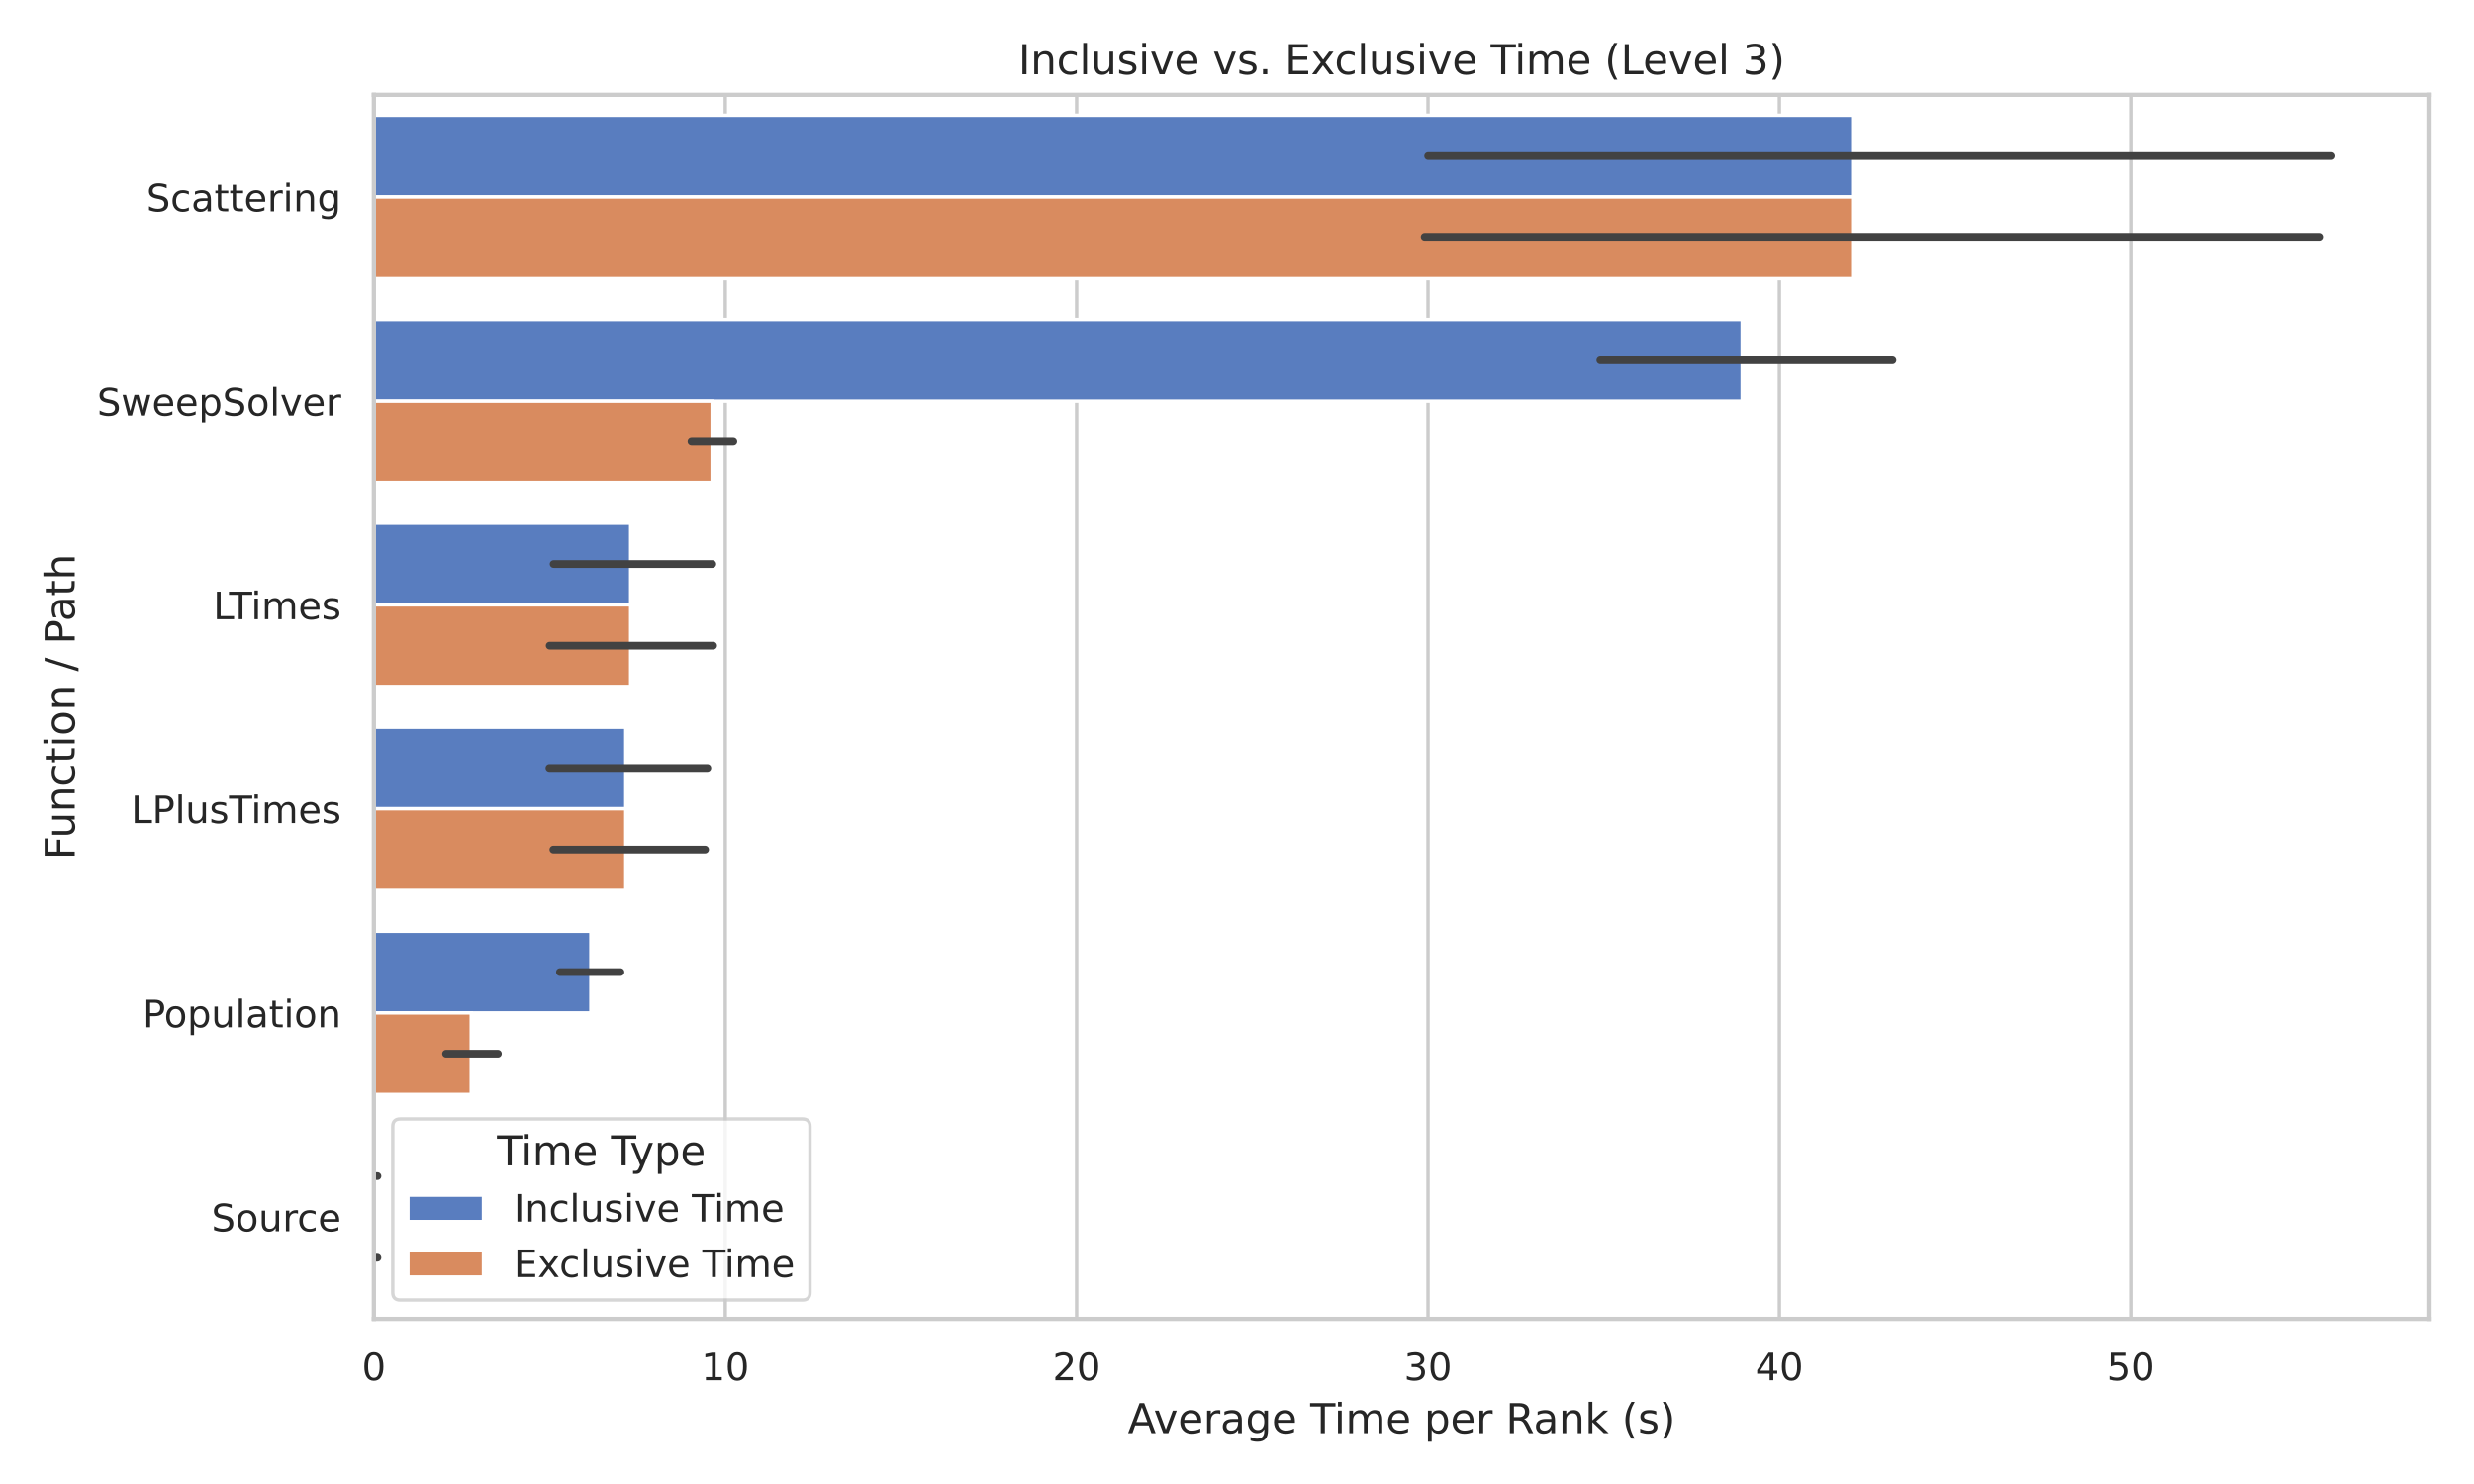
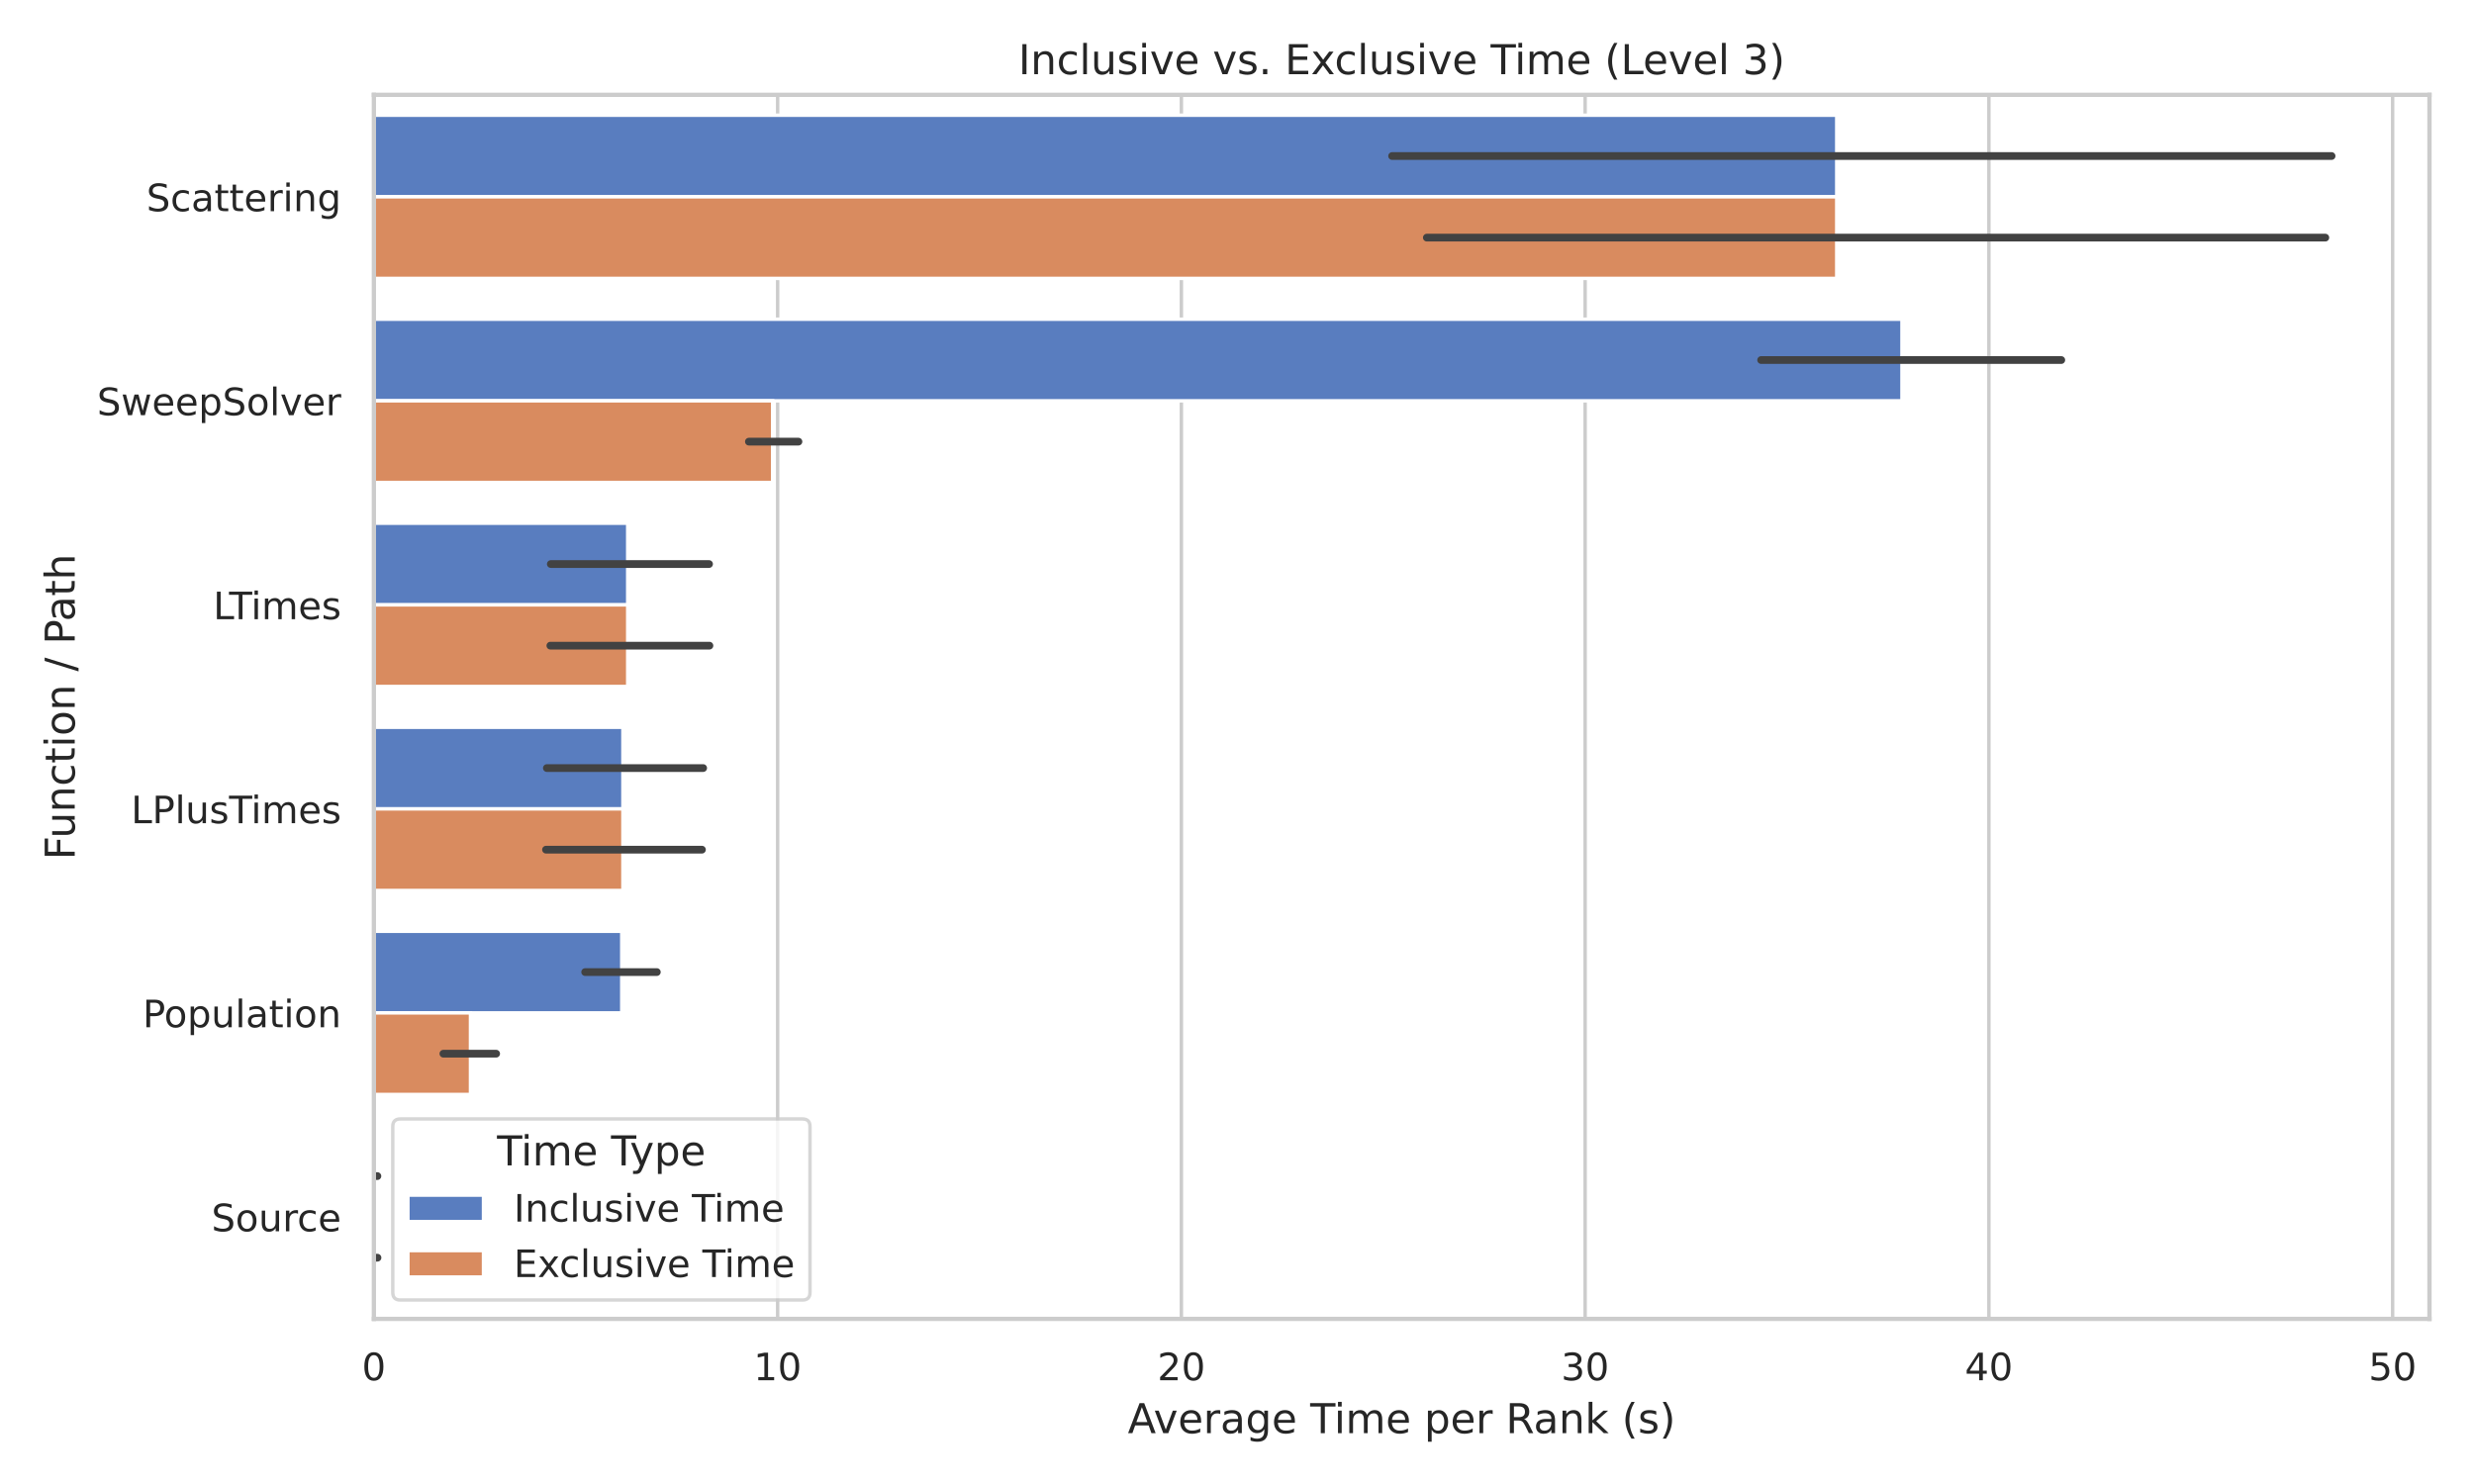
<svg xmlns="http://www.w3.org/2000/svg" xmlns:xlink="http://www.w3.org/1999/xlink" width="720pt" height="432pt" viewBox="0 0 720 432" version="1.1">
  <defs>
    <style type="text/css">*{stroke-linejoin: round; stroke-linecap: butt}</style>
  </defs>
  <g id="figure_1">
    <g id="patch_1">
      <path d="M 0 432  L 720 432  L 720 0  L 0 0  z " style="fill: #ffffff" />
    </g>
    <g id="axes_1">
      <g id="patch_2">
        <path d="M 108.81 383.94  L 707.04 383.94  L 707.04 27.6  L 108.81 27.6  z " style="fill: #ffffff" />
      </g>
      <g id="matplotlib.axis_1">
        <g id="xtick_1">
          <g id="line2d_1">
-             <path d="M 108.81 383.94  L 108.81 27.6  " clip-path="url(#p7d45e55aee)" style="fill: none; stroke: #cccccc; stroke-linecap: round" />
+             <path d="M 108.81 383.94  L 108.81 27.6  " clip-path="url(#pc31347d1f5)" style="fill: none; stroke: #cccccc; stroke-linecap: round" />
          </g>
          <g id="text_1">
            <g style="fill: #262626" transform="translate(105.3106 401.7983) scale(0.11 -0.11)">
              <defs>
                <path id="DejaVuSans-30" d="M 2034 4250  Q 1547 4250 1301 3770  Q 1056 3291 1056 2328  Q 1056 1369 1301 889  Q 1547 409 2034 409  Q 2525 409 2770 889  Q 3016 1369 3016 2328  Q 3016 3291 2770 3770  Q 2525 4250 2034 4250  z M 2034 4750  Q 2819 4750 3233 4129  Q 3647 3509 3647 2328  Q 3647 1150 3233 529  Q 2819 -91 2034 -91  Q 1250 -91 836 529  Q 422 1150 422 2328  Q 422 3509 836 4129  Q 1250 4750 2034 4750  z " transform="scale(0.015625)" />
              </defs>
              <use xlink:href="#DejaVuSans-30" />
            </g>
          </g>
        </g>
        <g id="xtick_2">
          <g id="line2d_2">
-             <path d="M 211.07 383.94  L 211.07 27.6  " clip-path="url(#p7d45e55aee)" style="fill: none; stroke: #cccccc; stroke-linecap: round" />
+             <path d="M 226.312 383.94  L 226.312 27.6  " clip-path="url(#pc31347d1f5)" style="fill: none; stroke: #cccccc; stroke-linecap: round" />
          </g>
          <g id="text_2">
-             <g style="fill: #262626" transform="translate(204.0713 401.7983) scale(0.11 -0.11)">
+             <g style="fill: #262626" transform="translate(219.3136 401.7983) scale(0.11 -0.11)">
              <defs>
                <path id="DejaVuSans-31" d="M 794 531  L 1825 531  L 1825 4091  L 703 3866  L 703 4441  L 1819 4666  L 2450 4666  L 2450 531  L 3481 531  L 3481 0  L 794 0  L 794 531  z " transform="scale(0.015625)" />
              </defs>
              <use xlink:href="#DejaVuSans-31" />
              <use xlink:href="#DejaVuSans-30" x="63.623" />
            </g>
          </g>
        </g>
        <g id="xtick_3">
          <g id="line2d_3">
-             <path d="M 313.33 383.94  L 313.33 27.6  " clip-path="url(#p7d45e55aee)" style="fill: none; stroke: #cccccc; stroke-linecap: round" />
+             <path d="M 343.815 383.94  L 343.815 27.6  " clip-path="url(#pc31347d1f5)" style="fill: none; stroke: #cccccc; stroke-linecap: round" />
          </g>
          <g id="text_3">
-             <g style="fill: #262626" transform="translate(306.3314 401.7983) scale(0.11 -0.11)">
+             <g style="fill: #262626" transform="translate(336.816 401.7983) scale(0.11 -0.11)">
              <defs>
                <path id="DejaVuSans-32" d="M 1228 531  L 3431 531  L 3431 0  L 469 0  L 469 531  Q 828 903 1448 1529  Q 2069 2156 2228 2338  Q 2531 2678 2651 2914  Q 2772 3150 2772 3378  Q 2772 3750 2511 3984  Q 2250 4219 1831 4219  Q 1534 4219 1204 4116  Q 875 4013 500 3803  L 500 4441  Q 881 4594 1212 4672  Q 1544 4750 1819 4750  Q 2544 4750 2975 4387  Q 3406 4025 3406 3419  Q 3406 3131 3298 2873  Q 3191 2616 2906 2266  Q 2828 2175 2409 1742  Q 1991 1309 1228 531  z " transform="scale(0.015625)" />
              </defs>
              <use xlink:href="#DejaVuSans-32" />
              <use xlink:href="#DejaVuSans-30" x="63.623" />
            </g>
          </g>
        </g>
        <g id="xtick_4">
          <g id="line2d_4">
-             <path d="M 415.59 383.94  L 415.59 27.6  " clip-path="url(#p7d45e55aee)" style="fill: none; stroke: #cccccc; stroke-linecap: round" />
+             <path d="M 461.317 383.94  L 461.317 27.6  " clip-path="url(#pc31347d1f5)" style="fill: none; stroke: #cccccc; stroke-linecap: round" />
          </g>
          <g id="text_4">
-             <g style="fill: #262626" transform="translate(408.5915 401.7983) scale(0.11 -0.11)">
+             <g style="fill: #262626" transform="translate(454.3183 401.7983) scale(0.11 -0.11)">
              <defs>
                <path id="DejaVuSans-33" d="M 2597 2516  Q 3050 2419 3304 2112  Q 3559 1806 3559 1356  Q 3559 666 3084 287  Q 2609 -91 1734 -91  Q 1441 -91 1130 -33  Q 819 25 488 141  L 488 750  Q 750 597 1062 519  Q 1375 441 1716 441  Q 2309 441 2620 675  Q 2931 909 2931 1356  Q 2931 1769 2642 2001  Q 2353 2234 1838 2234  L 1294 2234  L 1294 2753  L 1863 2753  Q 2328 2753 2575 2939  Q 2822 3125 2822 3475  Q 2822 3834 2567 4026  Q 2313 4219 1838 4219  Q 1578 4219 1281 4162  Q 984 4106 628 3988  L 628 4550  Q 988 4650 1302 4700  Q 1616 4750 1894 4750  Q 2613 4750 3031 4423  Q 3450 4097 3450 3541  Q 3450 3153 3228 2886  Q 3006 2619 2597 2516  z " transform="scale(0.015625)" />
              </defs>
              <use xlink:href="#DejaVuSans-33" />
              <use xlink:href="#DejaVuSans-30" x="63.623" />
            </g>
          </g>
        </g>
        <g id="xtick_5">
          <g id="line2d_5">
-             <path d="M 517.85 383.94  L 517.85 27.6  " clip-path="url(#p7d45e55aee)" style="fill: none; stroke: #cccccc; stroke-linecap: round" />
+             <path d="M 578.819 383.94  L 578.819 27.6  " clip-path="url(#pc31347d1f5)" style="fill: none; stroke: #cccccc; stroke-linecap: round" />
          </g>
          <g id="text_5">
-             <g style="fill: #262626" transform="translate(510.8515 401.7983) scale(0.11 -0.11)">
+             <g style="fill: #262626" transform="translate(571.8207 401.7983) scale(0.11 -0.11)">
              <defs>
                <path id="DejaVuSans-34" d="M 2419 4116  L 825 1625  L 2419 1625  L 2419 4116  z M 2253 4666  L 3047 4666  L 3047 1625  L 3713 1625  L 3713 1100  L 3047 1100  L 3047 0  L 2419 0  L 2419 1100  L 313 1100  L 313 1709  L 2253 4666  z " transform="scale(0.015625)" />
              </defs>
              <use xlink:href="#DejaVuSans-34" />
              <use xlink:href="#DejaVuSans-30" x="63.623" />
            </g>
          </g>
        </g>
        <g id="xtick_6">
          <g id="line2d_6">
-             <path d="M 620.11 383.94  L 620.11 27.6  " clip-path="url(#p7d45e55aee)" style="fill: none; stroke: #cccccc; stroke-linecap: round" />
+             <path d="M 696.322 383.94  L 696.322 27.6  " clip-path="url(#pc31347d1f5)" style="fill: none; stroke: #cccccc; stroke-linecap: round" />
          </g>
          <g id="text_6">
-             <g style="fill: #262626" transform="translate(613.1116 401.7983) scale(0.11 -0.11)">
+             <g style="fill: #262626" transform="translate(689.3231 401.7983) scale(0.11 -0.11)">
              <defs>
                <path id="DejaVuSans-35" d="M 691 4666  L 3169 4666  L 3169 4134  L 1269 4134  L 1269 2991  Q 1406 3038 1543 3061  Q 1681 3084 1819 3084  Q 2600 3084 3056 2656  Q 3513 2228 3513 1497  Q 3513 744 3044 326  Q 2575 -91 1722 -91  Q 1428 -91 1123 -41  Q 819 9 494 109  L 494 744  Q 775 591 1075 516  Q 1375 441 1709 441  Q 2250 441 2565 725  Q 2881 1009 2881 1497  Q 2881 1984 2565 2268  Q 2250 2553 1709 2553  Q 1456 2553 1204 2497  Q 953 2441 691 2322  L 691 4666  z " transform="scale(0.015625)" />
              </defs>
              <use xlink:href="#DejaVuSans-35" />
              <use xlink:href="#DejaVuSans-30" x="63.623" />
            </g>
          </g>
        </g>
        <g id="text_7">
          <g style="fill: #262626" transform="translate(328.215 417.2041) scale(0.12 -0.12)">
            <defs>
              <path id="DejaVuSans-41" d="M 2188 4044  L 1331 1722  L 3047 1722  L 2188 4044  z M 1831 4666  L 2547 4666  L 4325 0  L 3669 0  L 3244 1197  L 1141 1197  L 716 0  L 50 0  L 1831 4666  z " transform="scale(0.015625)" />
              <path id="DejaVuSans-76" d="M 191 3500  L 800 3500  L 1894 563  L 2988 3500  L 3597 3500  L 2284 0  L 1503 0  L 191 3500  z " transform="scale(0.015625)" />
              <path id="DejaVuSans-65" d="M 3597 1894  L 3597 1613  L 953 1613  Q 991 1019 1311 708  Q 1631 397 2203 397  Q 2534 397 2845 478  Q 3156 559 3463 722  L 3463 178  Q 3153 47 2828 -22  Q 2503 -91 2169 -91  Q 1331 -91 842 396  Q 353 884 353 1716  Q 353 2575 817 3079  Q 1281 3584 2069 3584  Q 2775 3584 3186 3129  Q 3597 2675 3597 1894  z M 3022 2063  Q 3016 2534 2758 2815  Q 2500 3097 2075 3097  Q 1594 3097 1305 2825  Q 1016 2553 972 2059  L 3022 2063  z " transform="scale(0.015625)" />
              <path id="DejaVuSans-72" d="M 2631 2963  Q 2534 3019 2420 3045  Q 2306 3072 2169 3072  Q 1681 3072 1420 2755  Q 1159 2438 1159 1844  L 1159 0  L 581 0  L 581 3500  L 1159 3500  L 1159 2956  Q 1341 3275 1631 3429  Q 1922 3584 2338 3584  Q 2397 3584 2469 3576  Q 2541 3569 2628 3553  L 2631 2963  z " transform="scale(0.015625)" />
              <path id="DejaVuSans-61" d="M 2194 1759  Q 1497 1759 1228 1600  Q 959 1441 959 1056  Q 959 750 1161 570  Q 1363 391 1709 391  Q 2188 391 2477 730  Q 2766 1069 2766 1631  L 2766 1759  L 2194 1759  z M 3341 1997  L 3341 0  L 2766 0  L 2766 531  Q 2569 213 2275 61  Q 1981 -91 1556 -91  Q 1019 -91 701 211  Q 384 513 384 1019  Q 384 1609 779 1909  Q 1175 2209 1959 2209  L 2766 2209  L 2766 2266  Q 2766 2663 2505 2880  Q 2244 3097 1772 3097  Q 1472 3097 1187 3025  Q 903 2953 641 2809  L 641 3341  Q 956 3463 1253 3523  Q 1550 3584 1831 3584  Q 2591 3584 2966 3190  Q 3341 2797 3341 1997  z " transform="scale(0.015625)" />
              <path id="DejaVuSans-67" d="M 2906 1791  Q 2906 2416 2648 2759  Q 2391 3103 1925 3103  Q 1463 3103 1205 2759  Q 947 2416 947 1791  Q 947 1169 1205 825  Q 1463 481 1925 481  Q 2391 481 2648 825  Q 2906 1169 2906 1791  z M 3481 434  Q 3481 -459 3084 -895  Q 2688 -1331 1869 -1331  Q 1566 -1331 1297 -1286  Q 1028 -1241 775 -1147  L 775 -588  Q 1028 -725 1275 -790  Q 1522 -856 1778 -856  Q 2344 -856 2625 -561  Q 2906 -266 2906 331  L 2906 616  Q 2728 306 2450 153  Q 2172 0 1784 0  Q 1141 0 747 490  Q 353 981 353 1791  Q 353 2603 747 3093  Q 1141 3584 1784 3584  Q 2172 3584 2450 3431  Q 2728 3278 2906 2969  L 2906 3500  L 3481 3500  L 3481 434  z " transform="scale(0.015625)" />
              <path id="DejaVuSans-20" transform="scale(0.015625)" />
              <path id="DejaVuSans-54" d="M -19 4666  L 3928 4666  L 3928 4134  L 2272 4134  L 2272 0  L 1638 0  L 1638 4134  L -19 4134  L -19 4666  z " transform="scale(0.015625)" />
              <path id="DejaVuSans-69" d="M 603 3500  L 1178 3500  L 1178 0  L 603 0  L 603 3500  z M 603 4863  L 1178 4863  L 1178 4134  L 603 4134  L 603 4863  z " transform="scale(0.015625)" />
              <path id="DejaVuSans-6d" d="M 3328 2828  Q 3544 3216 3844 3400  Q 4144 3584 4550 3584  Q 5097 3584 5394 3201  Q 5691 2819 5691 2113  L 5691 0  L 5113 0  L 5113 2094  Q 5113 2597 4934 2840  Q 4756 3084 4391 3084  Q 3944 3084 3684 2787  Q 3425 2491 3425 1978  L 3425 0  L 2847 0  L 2847 2094  Q 2847 2600 2669 2842  Q 2491 3084 2119 3084  Q 1678 3084 1418 2786  Q 1159 2488 1159 1978  L 1159 0  L 581 0  L 581 3500  L 1159 3500  L 1159 2956  Q 1356 3278 1631 3431  Q 1906 3584 2284 3584  Q 2666 3584 2933 3390  Q 3200 3197 3328 2828  z " transform="scale(0.015625)" />
              <path id="DejaVuSans-70" d="M 1159 525  L 1159 -1331  L 581 -1331  L 581 3500  L 1159 3500  L 1159 2969  Q 1341 3281 1617 3432  Q 1894 3584 2278 3584  Q 2916 3584 3314 3078  Q 3713 2572 3713 1747  Q 3713 922 3314 415  Q 2916 -91 2278 -91  Q 1894 -91 1617 61  Q 1341 213 1159 525  z M 3116 1747  Q 3116 2381 2855 2742  Q 2594 3103 2138 3103  Q 1681 3103 1420 2742  Q 1159 2381 1159 1747  Q 1159 1113 1420 752  Q 1681 391 2138 391  Q 2594 391 2855 752  Q 3116 1113 3116 1747  z " transform="scale(0.015625)" />
              <path id="DejaVuSans-52" d="M 2841 2188  Q 3044 2119 3236 1894  Q 3428 1669 3622 1275  L 4263 0  L 3584 0  L 2988 1197  Q 2756 1666 2539 1819  Q 2322 1972 1947 1972  L 1259 1972  L 1259 0  L 628 0  L 628 4666  L 2053 4666  Q 2853 4666 3247 4331  Q 3641 3997 3641 3322  Q 3641 2881 3436 2590  Q 3231 2300 2841 2188  z M 1259 4147  L 1259 2491  L 2053 2491  Q 2509 2491 2742 2702  Q 2975 2913 2975 3322  Q 2975 3731 2742 3939  Q 2509 4147 2053 4147  L 1259 4147  z " transform="scale(0.015625)" />
              <path id="DejaVuSans-6e" d="M 3513 2113  L 3513 0  L 2938 0  L 2938 2094  Q 2938 2591 2744 2837  Q 2550 3084 2163 3084  Q 1697 3084 1428 2787  Q 1159 2491 1159 1978  L 1159 0  L 581 0  L 581 3500  L 1159 3500  L 1159 2956  Q 1366 3272 1645 3428  Q 1925 3584 2291 3584  Q 2894 3584 3203 3211  Q 3513 2838 3513 2113  z " transform="scale(0.015625)" />
              <path id="DejaVuSans-6b" d="M 581 4863  L 1159 4863  L 1159 1991  L 2875 3500  L 3609 3500  L 1753 1863  L 3688 0  L 2938 0  L 1159 1709  L 1159 0  L 581 0  L 581 4863  z " transform="scale(0.015625)" />
              <path id="DejaVuSans-28" d="M 1984 4856  Q 1566 4138 1362 3434  Q 1159 2731 1159 2009  Q 1159 1288 1364 580  Q 1569 -128 1984 -844  L 1484 -844  Q 1016 -109 783 600  Q 550 1309 550 2009  Q 550 2706 781 3412  Q 1013 4119 1484 4856  L 1984 4856  z " transform="scale(0.015625)" />
              <path id="DejaVuSans-73" d="M 2834 3397  L 2834 2853  Q 2591 2978 2328 3040  Q 2066 3103 1784 3103  Q 1356 3103 1142 2972  Q 928 2841 928 2578  Q 928 2378 1081 2264  Q 1234 2150 1697 2047  L 1894 2003  Q 2506 1872 2764 1633  Q 3022 1394 3022 966  Q 3022 478 2636 193  Q 2250 -91 1575 -91  Q 1294 -91 989 -36  Q 684 19 347 128  L 347 722  Q 666 556 975 473  Q 1284 391 1588 391  Q 1994 391 2212 530  Q 2431 669 2431 922  Q 2431 1156 2273 1281  Q 2116 1406 1581 1522  L 1381 1569  Q 847 1681 609 1914  Q 372 2147 372 2553  Q 372 3047 722 3315  Q 1072 3584 1716 3584  Q 2034 3584 2315 3537  Q 2597 3491 2834 3397  z " transform="scale(0.015625)" />
              <path id="DejaVuSans-29" d="M 513 4856  L 1013 4856  Q 1481 4119 1714 3412  Q 1947 2706 1947 2009  Q 1947 1309 1714 600  Q 1481 -109 1013 -844  L 513 -844  Q 928 -128 1133 580  Q 1338 1288 1338 2009  Q 1338 2731 1133 3434  Q 928 4138 513 4856  z " transform="scale(0.015625)" />
            </defs>
            <use xlink:href="#DejaVuSans-41" />
            <use xlink:href="#DejaVuSans-76" x="62.533" />
            <use xlink:href="#DejaVuSans-65" x="121.713" />
            <use xlink:href="#DejaVuSans-72" x="183.236" />
            <use xlink:href="#DejaVuSans-61" x="224.35" />
            <use xlink:href="#DejaVuSans-67" x="285.629" />
            <use xlink:href="#DejaVuSans-65" x="349.105" />
            <use xlink:href="#DejaVuSans-20" x="410.629" />
            <use xlink:href="#DejaVuSans-54" x="442.416" />
            <use xlink:href="#DejaVuSans-69" x="500.375" />
            <use xlink:href="#DejaVuSans-6d" x="528.158" />
            <use xlink:href="#DejaVuSans-65" x="625.57" />
            <use xlink:href="#DejaVuSans-20" x="687.094" />
            <use xlink:href="#DejaVuSans-70" x="718.881" />
            <use xlink:href="#DejaVuSans-65" x="782.357" />
            <use xlink:href="#DejaVuSans-72" x="843.881" />
            <use xlink:href="#DejaVuSans-20" x="884.994" />
            <use xlink:href="#DejaVuSans-52" x="916.781" />
            <use xlink:href="#DejaVuSans-61" x="984.014" />
            <use xlink:href="#DejaVuSans-6e" x="1045.293" />
            <use xlink:href="#DejaVuSans-6b" x="1108.672" />
            <use xlink:href="#DejaVuSans-20" x="1166.582" />
            <use xlink:href="#DejaVuSans-28" x="1198.369" />
            <use xlink:href="#DejaVuSans-73" x="1237.383" />
            <use xlink:href="#DejaVuSans-29" x="1289.482" />
          </g>
        </g>
      </g>
      <g id="matplotlib.axis_2">
        <g id="ytick_1">
          <g id="text_8">
            <g style="fill: #262626" transform="translate(42.61187 61.47414) scale(0.11 -0.11)">
              <defs>
                <path id="DejaVuSans-53" d="M 3425 4513  L 3425 3897  Q 3066 4069 2747 4153  Q 2428 4238 2131 4238  Q 1616 4238 1336 4038  Q 1056 3838 1056 3469  Q 1056 3159 1242 3001  Q 1428 2844 1947 2747  L 2328 2669  Q 3034 2534 3370 2195  Q 3706 1856 3706 1288  Q 3706 609 3251 259  Q 2797 -91 1919 -91  Q 1588 -91 1214 -16  Q 841 59 441 206  L 441 856  Q 825 641 1194 531  Q 1563 422 1919 422  Q 2459 422 2753 634  Q 3047 847 3047 1241  Q 3047 1584 2836 1778  Q 2625 1972 2144 2069  L 1759 2144  Q 1053 2284 737 2584  Q 422 2884 422 3419  Q 422 4038 858 4394  Q 1294 4750 2059 4750  Q 2388 4750 2728 4690  Q 3069 4631 3425 4513  z " transform="scale(0.015625)" />
                <path id="DejaVuSans-63" d="M 3122 3366  L 3122 2828  Q 2878 2963 2633 3030  Q 2388 3097 2138 3097  Q 1578 3097 1268 2742  Q 959 2388 959 1747  Q 959 1106 1268 751  Q 1578 397 2138 397  Q 2388 397 2633 464  Q 2878 531 3122 666  L 3122 134  Q 2881 22 2623 -34  Q 2366 -91 2075 -91  Q 1284 -91 818 406  Q 353 903 353 1747  Q 353 2603 823 3093  Q 1294 3584 2113 3584  Q 2378 3584 2631 3529  Q 2884 3475 3122 3366  z " transform="scale(0.015625)" />
                <path id="DejaVuSans-74" d="M 1172 4494  L 1172 3500  L 2356 3500  L 2356 3053  L 1172 3053  L 1172 1153  Q 1172 725 1289 603  Q 1406 481 1766 481  L 2356 481  L 2356 0  L 1766 0  Q 1100 0 847 248  Q 594 497 594 1153  L 594 3053  L 172 3053  L 172 3500  L 594 3500  L 594 4494  L 1172 4494  z " transform="scale(0.015625)" />
              </defs>
              <use xlink:href="#DejaVuSans-53" />
              <use xlink:href="#DejaVuSans-63" x="63.477" />
              <use xlink:href="#DejaVuSans-61" x="118.457" />
              <use xlink:href="#DejaVuSans-74" x="179.736" />
              <use xlink:href="#DejaVuSans-74" x="218.945" />
              <use xlink:href="#DejaVuSans-65" x="258.154" />
              <use xlink:href="#DejaVuSans-72" x="319.678" />
              <use xlink:href="#DejaVuSans-69" x="360.791" />
              <use xlink:href="#DejaVuSans-6e" x="388.574" />
              <use xlink:href="#DejaVuSans-67" x="451.953" />
            </g>
          </g>
        </g>
        <g id="ytick_2">
          <g id="text_9">
            <g style="fill: #262626" transform="translate(28.23969 120.8641) scale(0.11 -0.11)">
              <defs>
                <path id="DejaVuSans-77" d="M 269 3500  L 844 3500  L 1563 769  L 2278 3500  L 2956 3500  L 3675 769  L 4391 3500  L 4966 3500  L 4050 0  L 3372 0  L 2619 2869  L 1863 0  L 1184 0  L 269 3500  z " transform="scale(0.015625)" />
                <path id="DejaVuSans-6f" d="M 1959 3097  Q 1497 3097 1228 2736  Q 959 2375 959 1747  Q 959 1119 1226 758  Q 1494 397 1959 397  Q 2419 397 2687 759  Q 2956 1122 2956 1747  Q 2956 2369 2687 2733  Q 2419 3097 1959 3097  z M 1959 3584  Q 2709 3584 3137 3096  Q 3566 2609 3566 1747  Q 3566 888 3137 398  Q 2709 -91 1959 -91  Q 1206 -91 779 398  Q 353 888 353 1747  Q 353 2609 779 3096  Q 1206 3584 1959 3584  z " transform="scale(0.015625)" />
                <path id="DejaVuSans-6c" d="M 603 4863  L 1178 4863  L 1178 0  L 603 0  L 603 4863  z " transform="scale(0.015625)" />
              </defs>
              <use xlink:href="#DejaVuSans-53" />
              <use xlink:href="#DejaVuSans-77" x="63.477" />
              <use xlink:href="#DejaVuSans-65" x="145.264" />
              <use xlink:href="#DejaVuSans-65" x="206.787" />
              <use xlink:href="#DejaVuSans-70" x="268.311" />
              <use xlink:href="#DejaVuSans-53" x="331.787" />
              <use xlink:href="#DejaVuSans-6f" x="395.264" />
              <use xlink:href="#DejaVuSans-6c" x="456.445" />
              <use xlink:href="#DejaVuSans-76" x="484.229" />
              <use xlink:href="#DejaVuSans-65" x="543.408" />
              <use xlink:href="#DejaVuSans-72" x="604.932" />
            </g>
          </g>
        </g>
        <g id="ytick_3">
          <g id="text_10">
            <g style="fill: #262626" transform="translate(62.04922 180.2541) scale(0.11 -0.11)">
              <defs>
                <path id="DejaVuSans-4c" d="M 628 4666  L 1259 4666  L 1259 531  L 3531 531  L 3531 0  L 628 0  L 628 4666  z " transform="scale(0.015625)" />
              </defs>
              <use xlink:href="#DejaVuSans-4c" />
              <use xlink:href="#DejaVuSans-54" x="41.963" />
              <use xlink:href="#DejaVuSans-69" x="99.922" />
              <use xlink:href="#DejaVuSans-6d" x="127.705" />
              <use xlink:href="#DejaVuSans-65" x="225.117" />
              <use xlink:href="#DejaVuSans-73" x="286.641" />
            </g>
          </g>
        </g>
        <g id="ytick_4">
          <g id="text_11">
            <g style="fill: #262626" transform="translate(38.14656 239.6441) scale(0.11 -0.11)">
              <defs>
                <path id="DejaVuSans-50" d="M 1259 4147  L 1259 2394  L 2053 2394  Q 2494 2394 2734 2622  Q 2975 2850 2975 3272  Q 2975 3691 2734 3919  Q 2494 4147 2053 4147  L 1259 4147  z M 628 4666  L 2053 4666  Q 2838 4666 3239 4311  Q 3641 3956 3641 3272  Q 3641 2581 3239 2228  Q 2838 1875 2053 1875  L 1259 1875  L 1259 0  L 628 0  L 628 4666  z " transform="scale(0.015625)" />
                <path id="DejaVuSans-75" d="M 544 1381  L 544 3500  L 1119 3500  L 1119 1403  Q 1119 906 1312 657  Q 1506 409 1894 409  Q 2359 409 2629 706  Q 2900 1003 2900 1516  L 2900 3500  L 3475 3500  L 3475 0  L 2900 0  L 2900 538  Q 2691 219 2414 64  Q 2138 -91 1772 -91  Q 1169 -91 856 284  Q 544 659 544 1381  z M 1991 3584  L 1991 3584  z " transform="scale(0.015625)" />
              </defs>
              <use xlink:href="#DejaVuSans-4c" />
              <use xlink:href="#DejaVuSans-50" x="55.713" />
              <use xlink:href="#DejaVuSans-6c" x="116.016" />
              <use xlink:href="#DejaVuSans-75" x="143.799" />
              <use xlink:href="#DejaVuSans-73" x="207.178" />
              <use xlink:href="#DejaVuSans-54" x="259.277" />
              <use xlink:href="#DejaVuSans-69" x="317.236" />
              <use xlink:href="#DejaVuSans-6d" x="345.02" />
              <use xlink:href="#DejaVuSans-65" x="442.432" />
              <use xlink:href="#DejaVuSans-73" x="503.955" />
            </g>
          </g>
        </g>
        <g id="ytick_5">
          <g id="text_12">
            <g style="fill: #262626" transform="translate(41.52391 299.0341) scale(0.11 -0.11)">
              <use xlink:href="#DejaVuSans-50" />
              <use xlink:href="#DejaVuSans-6f" x="56.678" />
              <use xlink:href="#DejaVuSans-70" x="117.859" />
              <use xlink:href="#DejaVuSans-75" x="181.336" />
              <use xlink:href="#DejaVuSans-6c" x="244.715" />
              <use xlink:href="#DejaVuSans-61" x="272.498" />
              <use xlink:href="#DejaVuSans-74" x="333.777" />
              <use xlink:href="#DejaVuSans-69" x="372.986" />
              <use xlink:href="#DejaVuSans-6f" x="400.77" />
              <use xlink:href="#DejaVuSans-6e" x="461.951" />
            </g>
          </g>
        </g>
        <g id="ytick_6">
          <g id="text_13">
            <g style="fill: #262626" transform="translate(61.53359 358.4241) scale(0.11 -0.11)">
              <use xlink:href="#DejaVuSans-53" />
              <use xlink:href="#DejaVuSans-6f" x="63.477" />
              <use xlink:href="#DejaVuSans-75" x="124.658" />
              <use xlink:href="#DejaVuSans-72" x="188.037" />
              <use xlink:href="#DejaVuSans-63" x="226.9" />
              <use xlink:href="#DejaVuSans-65" x="281.881" />
            </g>
          </g>
        </g>
        <g id="text_14">
          <g style="fill: #262626" transform="translate(21.74406 250.3022) rotate(-90) scale(0.12 -0.12)">
            <defs>
              <path id="DejaVuSans-46" d="M 628 4666  L 3309 4666  L 3309 4134  L 1259 4134  L 1259 2759  L 3109 2759  L 3109 2228  L 1259 2228  L 1259 0  L 628 0  L 628 4666  z " transform="scale(0.015625)" />
              <path id="DejaVuSans-2f" d="M 1625 4666  L 2156 4666  L 531 -594  L 0 -594  L 1625 4666  z " transform="scale(0.015625)" />
              <path id="DejaVuSans-68" d="M 3513 2113  L 3513 0  L 2938 0  L 2938 2094  Q 2938 2591 2744 2837  Q 2550 3084 2163 3084  Q 1697 3084 1428 2787  Q 1159 2491 1159 1978  L 1159 0  L 581 0  L 581 4863  L 1159 4863  L 1159 2956  Q 1366 3272 1645 3428  Q 1925 3584 2291 3584  Q 2894 3584 3203 3211  Q 3513 2838 3513 2113  z " transform="scale(0.015625)" />
            </defs>
            <use xlink:href="#DejaVuSans-46" />
            <use xlink:href="#DejaVuSans-75" x="52.02" />
            <use xlink:href="#DejaVuSans-6e" x="115.398" />
            <use xlink:href="#DejaVuSans-63" x="178.777" />
            <use xlink:href="#DejaVuSans-74" x="233.758" />
            <use xlink:href="#DejaVuSans-69" x="272.967" />
            <use xlink:href="#DejaVuSans-6f" x="300.75" />
            <use xlink:href="#DejaVuSans-6e" x="361.932" />
            <use xlink:href="#DejaVuSans-20" x="425.311" />
            <use xlink:href="#DejaVuSans-2f" x="457.098" />
            <use xlink:href="#DejaVuSans-20" x="490.789" />
            <use xlink:href="#DejaVuSans-50" x="522.576" />
            <use xlink:href="#DejaVuSans-61" x="578.379" />
            <use xlink:href="#DejaVuSans-74" x="639.658" />
            <use xlink:href="#DejaVuSans-68" x="678.867" />
          </g>
        </g>
      </g>
      <g id="patch_3">
-         <path d="M 108.81 33.539  L 539.212 33.539  L 539.212 57.295  L 108.81 57.295  z " clip-path="url(#p7d45e55aee)" style="fill: #597dbf; stroke: #ffffff; stroke-linejoin: miter" />
+         <path d="M 108.81 33.539  L 534.536 33.539  L 534.536 57.295  L 108.81 57.295  z " clip-path="url(#pc31347d1f5)" style="fill: #597dbf; stroke: #ffffff; stroke-linejoin: miter" />
      </g>
      <g id="patch_4">
-         <path d="M 108.81 92.929  L 507.032 92.929  L 507.032 116.685  L 108.81 116.685  z " clip-path="url(#p7d45e55aee)" style="fill: #597dbf; stroke: #ffffff; stroke-linejoin: miter" />
+         <path d="M 108.81 92.929  L 553.523 92.929  L 553.523 116.685  L 108.81 116.685  z " clip-path="url(#pc31347d1f5)" style="fill: #597dbf; stroke: #ffffff; stroke-linejoin: miter" />
      </g>
      <g id="patch_5">
-         <path d="M 108.81 152.319  L 183.546 152.319  L 183.546 176.075  L 108.81 176.075  z " clip-path="url(#p7d45e55aee)" style="fill: #597dbf; stroke: #ffffff; stroke-linejoin: miter" />
+         <path d="M 108.81 152.319  L 182.68 152.319  L 182.68 176.075  L 108.81 176.075  z " clip-path="url(#pc31347d1f5)" style="fill: #597dbf; stroke: #ffffff; stroke-linejoin: miter" />
      </g>
      <g id="patch_6">
-         <path d="M 108.81 211.709  L 182.128 211.709  L 182.128 235.465  L 108.81 235.465  z " clip-path="url(#p7d45e55aee)" style="fill: #597dbf; stroke: #ffffff; stroke-linejoin: miter" />
+         <path d="M 108.81 211.709  L 181.282 211.709  L 181.282 235.465  L 108.81 235.465  z " clip-path="url(#pc31347d1f5)" style="fill: #597dbf; stroke: #ffffff; stroke-linejoin: miter" />
      </g>
      <g id="patch_7">
-         <path d="M 108.81 271.099  L 171.975 271.099  L 171.975 294.855  L 108.81 294.855  z " clip-path="url(#p7d45e55aee)" style="fill: #597dbf; stroke: #ffffff; stroke-linejoin: miter" />
+         <path d="M 108.81 271.099  L 180.947 271.099  L 180.947 294.855  L 108.81 294.855  z " clip-path="url(#pc31347d1f5)" style="fill: #597dbf; stroke: #ffffff; stroke-linejoin: miter" />
      </g>
      <g id="patch_8">
-         <path d="M 108.81 330.489  L 109.629 330.489  L 109.629 354.245  L 108.81 354.245  z " clip-path="url(#p7d45e55aee)" style="fill: #597dbf; stroke: #ffffff; stroke-linejoin: miter" />
+         <path d="M 108.81 330.489  L 109.627 330.489  L 109.627 354.245  L 108.81 354.245  z " clip-path="url(#pc31347d1f5)" style="fill: #597dbf; stroke: #ffffff; stroke-linejoin: miter" />
      </g>
      <g id="patch_9">
-         <path d="M 108.81 57.295  L 539.212 57.295  L 539.212 81.051  L 108.81 81.051  z " clip-path="url(#p7d45e55aee)" style="fill: #d98b5f; stroke: #ffffff; stroke-linejoin: miter" />
+         <path d="M 108.81 57.295  L 534.536 57.295  L 534.536 81.051  L 108.81 81.051  z " clip-path="url(#pc31347d1f5)" style="fill: #d98b5f; stroke: #ffffff; stroke-linejoin: miter" />
      </g>
      <g id="patch_10">
-         <path d="M 108.81 116.685  L 207.261 116.685  L 207.261 140.441  L 108.81 140.441  z " clip-path="url(#p7d45e55aee)" style="fill: #d98b5f; stroke: #ffffff; stroke-linejoin: miter" />
+         <path d="M 108.81 116.685  L 224.859 116.685  L 224.859 140.441  L 108.81 140.441  z " clip-path="url(#pc31347d1f5)" style="fill: #d98b5f; stroke: #ffffff; stroke-linejoin: miter" />
      </g>
      <g id="patch_11">
-         <path d="M 108.81 176.075  L 183.546 176.075  L 183.546 199.831  L 108.81 199.831  z " clip-path="url(#p7d45e55aee)" style="fill: #d98b5f; stroke: #ffffff; stroke-linejoin: miter" />
+         <path d="M 108.81 176.075  L 182.68 176.075  L 182.68 199.831  L 108.81 199.831  z " clip-path="url(#pc31347d1f5)" style="fill: #d98b5f; stroke: #ffffff; stroke-linejoin: miter" />
      </g>
      <g id="patch_12">
-         <path d="M 108.81 235.465  L 182.128 235.465  L 182.128 259.221  L 108.81 259.221  z " clip-path="url(#p7d45e55aee)" style="fill: #d98b5f; stroke: #ffffff; stroke-linejoin: miter" />
+         <path d="M 108.81 235.465  L 181.282 235.465  L 181.282 259.221  L 108.81 259.221  z " clip-path="url(#pc31347d1f5)" style="fill: #d98b5f; stroke: #ffffff; stroke-linejoin: miter" />
      </g>
      <g id="patch_13">
-         <path d="M 108.81 294.855  L 137.149 294.855  L 137.149 318.611  L 108.81 318.611  z " clip-path="url(#p7d45e55aee)" style="fill: #d98b5f; stroke: #ffffff; stroke-linejoin: miter" />
+         <path d="M 108.81 294.855  L 136.925 294.855  L 136.925 318.611  L 108.81 318.611  z " clip-path="url(#pc31347d1f5)" style="fill: #d98b5f; stroke: #ffffff; stroke-linejoin: miter" />
      </g>
      <g id="patch_14">
-         <path d="M 108.81 354.245  L 109.629 354.245  L 109.629 378.001  L 108.81 378.001  z " clip-path="url(#p7d45e55aee)" style="fill: #d98b5f; stroke: #ffffff; stroke-linejoin: miter" />
+         <path d="M 108.81 354.245  L 109.627 354.245  L 109.627 378.001  L 108.81 378.001  z " clip-path="url(#pc31347d1f5)" style="fill: #d98b5f; stroke: #ffffff; stroke-linejoin: miter" />
      </g>
      <g id="patch_15">
-         <path d="M 108.81 57.295  L 108.81 57.295  L 108.81 57.295  L 108.81 57.295  z " clip-path="url(#p7d45e55aee)" style="fill: #597dbf; stroke: #ffffff; stroke-linejoin: miter" />
+         <path d="M 108.81 57.295  L 108.81 57.295  L 108.81 57.295  L 108.81 57.295  z " clip-path="url(#pc31347d1f5)" style="fill: #597dbf; stroke: #ffffff; stroke-linejoin: miter" />
      </g>
      <g id="patch_16">
-         <path d="M 108.81 57.295  L 108.81 57.295  L 108.81 57.295  L 108.81 57.295  z " clip-path="url(#p7d45e55aee)" style="fill: #d98b5f; stroke: #ffffff; stroke-linejoin: miter" />
+         <path d="M 108.81 57.295  L 108.81 57.295  L 108.81 57.295  L 108.81 57.295  z " clip-path="url(#pc31347d1f5)" style="fill: #d98b5f; stroke: #ffffff; stroke-linejoin: miter" />
      </g>
      <g id="line2d_7">
-         <path d="M 415.627 45.417  L 678.553 45.417  " clip-path="url(#p7d45e55aee)" style="fill: none; stroke: #424242; stroke-width: 2.25; stroke-linecap: round" />
+         <path d="M 405.143 45.417  L 678.553 45.417  " clip-path="url(#pc31347d1f5)" style="fill: none; stroke: #424242; stroke-width: 2.25; stroke-linecap: round" />
      </g>
      <g id="line2d_8">
-         <path d="M 465.739 104.807  L 550.762 104.807  " clip-path="url(#p7d45e55aee)" style="fill: none; stroke: #424242; stroke-width: 2.25; stroke-linecap: round" />
+         <path d="M 512.54 104.807  L 599.89 104.807  " clip-path="url(#pc31347d1f5)" style="fill: none; stroke: #424242; stroke-width: 2.25; stroke-linecap: round" />
      </g>
      <g id="line2d_9">
-         <path d="M 161.117 164.197  L 207.296 164.197  " clip-path="url(#p7d45e55aee)" style="fill: none; stroke: #424242; stroke-width: 2.25; stroke-linecap: round" />
+         <path d="M 160.301 164.197  L 206.354 164.197  " clip-path="url(#pc31347d1f5)" style="fill: none; stroke: #424242; stroke-width: 2.25; stroke-linecap: round" />
      </g>
      <g id="line2d_10">
-         <path d="M 159.892 223.587  L 205.858 223.587  " clip-path="url(#p7d45e55aee)" style="fill: none; stroke: #424242; stroke-width: 2.25; stroke-linecap: round" />
+         <path d="M 159.15 223.587  L 204.64 223.587  " clip-path="url(#pc31347d1f5)" style="fill: none; stroke: #424242; stroke-width: 2.25; stroke-linecap: round" />
      </g>
      <g id="line2d_11">
-         <path d="M 162.966 282.977  L 180.566 282.977  " clip-path="url(#p7d45e55aee)" style="fill: none; stroke: #424242; stroke-width: 2.25; stroke-linecap: round" />
+         <path d="M 170.298 282.977  L 191.156 282.977  " clip-path="url(#pc31347d1f5)" style="fill: none; stroke: #424242; stroke-width: 2.25; stroke-linecap: round" />
      </g>
      <g id="line2d_12">
-         <path d="M 109.436 342.367  L 109.853 342.367  " clip-path="url(#p7d45e55aee)" style="fill: none; stroke: #424242; stroke-width: 2.25; stroke-linecap: round" />
+         <path d="M 109.411 342.367  L 109.836 342.367  " clip-path="url(#pc31347d1f5)" style="fill: none; stroke: #424242; stroke-width: 2.25; stroke-linecap: round" />
      </g>
      <g id="line2d_13">
-         <path d="M 414.62 69.173  L 674.938 69.173  " clip-path="url(#p7d45e55aee)" style="fill: none; stroke: #424242; stroke-width: 2.25; stroke-linecap: round" />
+         <path d="M 415.246 69.173  L 676.734 69.173  " clip-path="url(#pc31347d1f5)" style="fill: none; stroke: #424242; stroke-width: 2.25; stroke-linecap: round" />
      </g>
      <g id="line2d_14">
-         <path d="M 201.241 128.563  L 213.426 128.563  " clip-path="url(#p7d45e55aee)" style="fill: none; stroke: #424242; stroke-width: 2.25; stroke-linecap: round" />
+         <path d="M 217.95 128.563  L 232.373 128.563  " clip-path="url(#pc31347d1f5)" style="fill: none; stroke: #424242; stroke-width: 2.25; stroke-linecap: round" />
      </g>
      <g id="line2d_15">
-         <path d="M 159.97 187.953  L 207.541 187.953  " clip-path="url(#p7d45e55aee)" style="fill: none; stroke: #424242; stroke-width: 2.25; stroke-linecap: round" />
+         <path d="M 160.169 187.953  L 206.465 187.953  " clip-path="url(#pc31347d1f5)" style="fill: none; stroke: #424242; stroke-width: 2.25; stroke-linecap: round" />
      </g>
      <g id="line2d_16">
-         <path d="M 161.048 247.343  L 205.2 247.343  " clip-path="url(#p7d45e55aee)" style="fill: none; stroke: #424242; stroke-width: 2.25; stroke-linecap: round" />
+         <path d="M 158.902 247.343  L 204.285 247.343  " clip-path="url(#pc31347d1f5)" style="fill: none; stroke: #424242; stroke-width: 2.25; stroke-linecap: round" />
      </g>
      <g id="line2d_17">
-         <path d="M 129.815 306.733  L 144.902 306.733  " clip-path="url(#p7d45e55aee)" style="fill: none; stroke: #424242; stroke-width: 2.25; stroke-linecap: round" />
+         <path d="M 129.039 306.733  L 144.393 306.733  " clip-path="url(#pc31347d1f5)" style="fill: none; stroke: #424242; stroke-width: 2.25; stroke-linecap: round" />
      </g>
      <g id="line2d_18">
-         <path d="M 109.437 366.123  L 109.845 366.123  " clip-path="url(#p7d45e55aee)" style="fill: none; stroke: #424242; stroke-width: 2.25; stroke-linecap: round" />
+         <path d="M 109.42 366.123  L 109.862 366.123  " clip-path="url(#pc31347d1f5)" style="fill: none; stroke: #424242; stroke-width: 2.25; stroke-linecap: round" />
      </g>
      <g id="patch_17">
        <path d="M 108.81 383.94  L 108.81 27.6  " style="fill: none; stroke: #cccccc; stroke-width: 1.25; stroke-linejoin: miter; stroke-linecap: square" />
      </g>
      <g id="patch_18">
        <path d="M 707.04 383.94  L 707.04 27.6  " style="fill: none; stroke: #cccccc; stroke-width: 1.25; stroke-linejoin: miter; stroke-linecap: square" />
      </g>
      <g id="patch_19">
        <path d="M 108.81 383.94  L 707.04 383.94  " style="fill: none; stroke: #cccccc; stroke-width: 1.25; stroke-linejoin: miter; stroke-linecap: square" />
      </g>
      <g id="patch_20">
        <path d="M 108.81 27.6  L 707.04 27.6  " style="fill: none; stroke: #cccccc; stroke-width: 1.25; stroke-linejoin: miter; stroke-linecap: square" />
      </g>
      <g id="text_15">
        <g style="fill: #262626" transform="translate(296.3691 21.6) scale(0.12 -0.12)">
          <defs>
            <path id="DejaVuSans-49" d="M 628 4666  L 1259 4666  L 1259 0  L 628 0  L 628 4666  z " transform="scale(0.015625)" />
            <path id="DejaVuSans-2e" d="M 684 794  L 1344 794  L 1344 0  L 684 0  L 684 794  z " transform="scale(0.015625)" />
            <path id="DejaVuSans-45" d="M 628 4666  L 3578 4666  L 3578 4134  L 1259 4134  L 1259 2753  L 3481 2753  L 3481 2222  L 1259 2222  L 1259 531  L 3634 531  L 3634 0  L 628 0  L 628 4666  z " transform="scale(0.015625)" />
            <path id="DejaVuSans-78" d="M 3513 3500  L 2247 1797  L 3578 0  L 2900 0  L 1881 1375  L 863 0  L 184 0  L 1544 1831  L 300 3500  L 978 3500  L 1906 2253  L 2834 3500  L 3513 3500  z " transform="scale(0.015625)" />
          </defs>
          <use xlink:href="#DejaVuSans-49" />
          <use xlink:href="#DejaVuSans-6e" x="29.492" />
          <use xlink:href="#DejaVuSans-63" x="92.871" />
          <use xlink:href="#DejaVuSans-6c" x="147.852" />
          <use xlink:href="#DejaVuSans-75" x="175.635" />
          <use xlink:href="#DejaVuSans-73" x="239.014" />
          <use xlink:href="#DejaVuSans-69" x="291.113" />
          <use xlink:href="#DejaVuSans-76" x="318.896" />
          <use xlink:href="#DejaVuSans-65" x="378.076" />
          <use xlink:href="#DejaVuSans-20" x="439.6" />
          <use xlink:href="#DejaVuSans-76" x="471.387" />
          <use xlink:href="#DejaVuSans-73" x="530.566" />
          <use xlink:href="#DejaVuSans-2e" x="582.666" />
          <use xlink:href="#DejaVuSans-20" x="614.453" />
          <use xlink:href="#DejaVuSans-45" x="646.24" />
          <use xlink:href="#DejaVuSans-78" x="709.424" />
          <use xlink:href="#DejaVuSans-63" x="766.854" />
          <use xlink:href="#DejaVuSans-6c" x="821.834" />
          <use xlink:href="#DejaVuSans-75" x="849.617" />
          <use xlink:href="#DejaVuSans-73" x="912.996" />
          <use xlink:href="#DejaVuSans-69" x="965.096" />
          <use xlink:href="#DejaVuSans-76" x="992.879" />
          <use xlink:href="#DejaVuSans-65" x="1052.059" />
          <use xlink:href="#DejaVuSans-20" x="1113.582" />
          <use xlink:href="#DejaVuSans-54" x="1145.369" />
          <use xlink:href="#DejaVuSans-69" x="1203.328" />
          <use xlink:href="#DejaVuSans-6d" x="1231.111" />
          <use xlink:href="#DejaVuSans-65" x="1328.523" />
          <use xlink:href="#DejaVuSans-20" x="1390.047" />
          <use xlink:href="#DejaVuSans-28" x="1421.834" />
          <use xlink:href="#DejaVuSans-4c" x="1460.848" />
          <use xlink:href="#DejaVuSans-65" x="1514.811" />
          <use xlink:href="#DejaVuSans-76" x="1576.334" />
          <use xlink:href="#DejaVuSans-65" x="1635.514" />
          <use xlink:href="#DejaVuSans-6c" x="1697.037" />
          <use xlink:href="#DejaVuSans-20" x="1724.82" />
          <use xlink:href="#DejaVuSans-33" x="1756.607" />
          <use xlink:href="#DejaVuSans-29" x="1820.23" />
        </g>
      </g>
      <g id="legend_1">
        <g id="patch_21">
          <path d="M 116.51 378.44  L 233.529 378.44  Q 235.729 378.44 235.729 376.24  L 235.729 327.934  Q 235.729 325.734 233.529 325.734  L 116.51 325.734  Q 114.31 325.734 114.31 327.934  L 114.31 376.24  Q 114.31 378.44 116.51 378.44  z " style="fill: #ffffff; opacity: 0.8; stroke: #cccccc; stroke-linejoin: miter" />
        </g>
        <g id="text_16">
          <g style="fill: #262626" transform="translate(144.6531 339.2525) scale(0.12 -0.12)">
            <defs>
              <path id="DejaVuSans-79" d="M 2059 -325  Q 1816 -950 1584 -1140  Q 1353 -1331 966 -1331  L 506 -1331  L 506 -850  L 844 -850  Q 1081 -850 1212 -737  Q 1344 -625 1503 -206  L 1606 56  L 191 3500  L 800 3500  L 1894 763  L 2988 3500  L 3597 3500  L 2059 -325  z " transform="scale(0.015625)" />
            </defs>
            <use xlink:href="#DejaVuSans-54" />
            <use xlink:href="#DejaVuSans-69" x="57.959" />
            <use xlink:href="#DejaVuSans-6d" x="85.742" />
            <use xlink:href="#DejaVuSans-65" x="183.154" />
            <use xlink:href="#DejaVuSans-20" x="244.678" />
            <use xlink:href="#DejaVuSans-54" x="276.465" />
            <use xlink:href="#DejaVuSans-79" x="321.924" />
            <use xlink:href="#DejaVuSans-70" x="381.104" />
            <use xlink:href="#DejaVuSans-65" x="444.58" />
          </g>
        </g>
        <g id="patch_22">
          <path d="M 118.71 355.606  L 140.71 355.606  L 140.71 347.906  L 118.71 347.906  z " style="fill: #597dbf; stroke: #ffffff; stroke-linejoin: miter" />
        </g>
        <g id="text_17">
          <g style="fill: #262626" transform="translate(149.51 355.6064) scale(0.11 -0.11)">
            <use xlink:href="#DejaVuSans-49" />
            <use xlink:href="#DejaVuSans-6e" x="29.492" />
            <use xlink:href="#DejaVuSans-63" x="92.871" />
            <use xlink:href="#DejaVuSans-6c" x="147.852" />
            <use xlink:href="#DejaVuSans-75" x="175.635" />
            <use xlink:href="#DejaVuSans-73" x="239.014" />
            <use xlink:href="#DejaVuSans-69" x="291.113" />
            <use xlink:href="#DejaVuSans-76" x="318.896" />
            <use xlink:href="#DejaVuSans-65" x="378.076" />
            <use xlink:href="#DejaVuSans-20" x="439.6" />
            <use xlink:href="#DejaVuSans-54" x="471.387" />
            <use xlink:href="#DejaVuSans-69" x="529.346" />
            <use xlink:href="#DejaVuSans-6d" x="557.129" />
            <use xlink:href="#DejaVuSans-65" x="654.541" />
          </g>
        </g>
        <g id="patch_23">
          <path d="M 118.71 371.752  L 140.71 371.752  L 140.71 364.052  L 118.71 364.052  z " style="fill: #d98b5f; stroke: #ffffff; stroke-linejoin: miter" />
        </g>
        <g id="text_18">
          <g style="fill: #262626" transform="translate(149.51 371.7523) scale(0.11 -0.11)">
            <use xlink:href="#DejaVuSans-45" />
            <use xlink:href="#DejaVuSans-78" x="63.184" />
            <use xlink:href="#DejaVuSans-63" x="120.613" />
            <use xlink:href="#DejaVuSans-6c" x="175.594" />
            <use xlink:href="#DejaVuSans-75" x="203.377" />
            <use xlink:href="#DejaVuSans-73" x="266.756" />
            <use xlink:href="#DejaVuSans-69" x="318.855" />
            <use xlink:href="#DejaVuSans-76" x="346.639" />
            <use xlink:href="#DejaVuSans-65" x="405.818" />
            <use xlink:href="#DejaVuSans-20" x="467.342" />
            <use xlink:href="#DejaVuSans-54" x="499.129" />
            <use xlink:href="#DejaVuSans-69" x="557.088" />
            <use xlink:href="#DejaVuSans-6d" x="584.871" />
            <use xlink:href="#DejaVuSans-65" x="682.283" />
          </g>
        </g>
      </g>
    </g>
  </g>
  <defs>
-     <clipPath id="p7d45e55aee">
+     <clipPath id="pc31347d1f5">
      <rect x="108.81" y="27.6" width="598.23" height="356.34" />
    </clipPath>
  </defs>
</svg>
